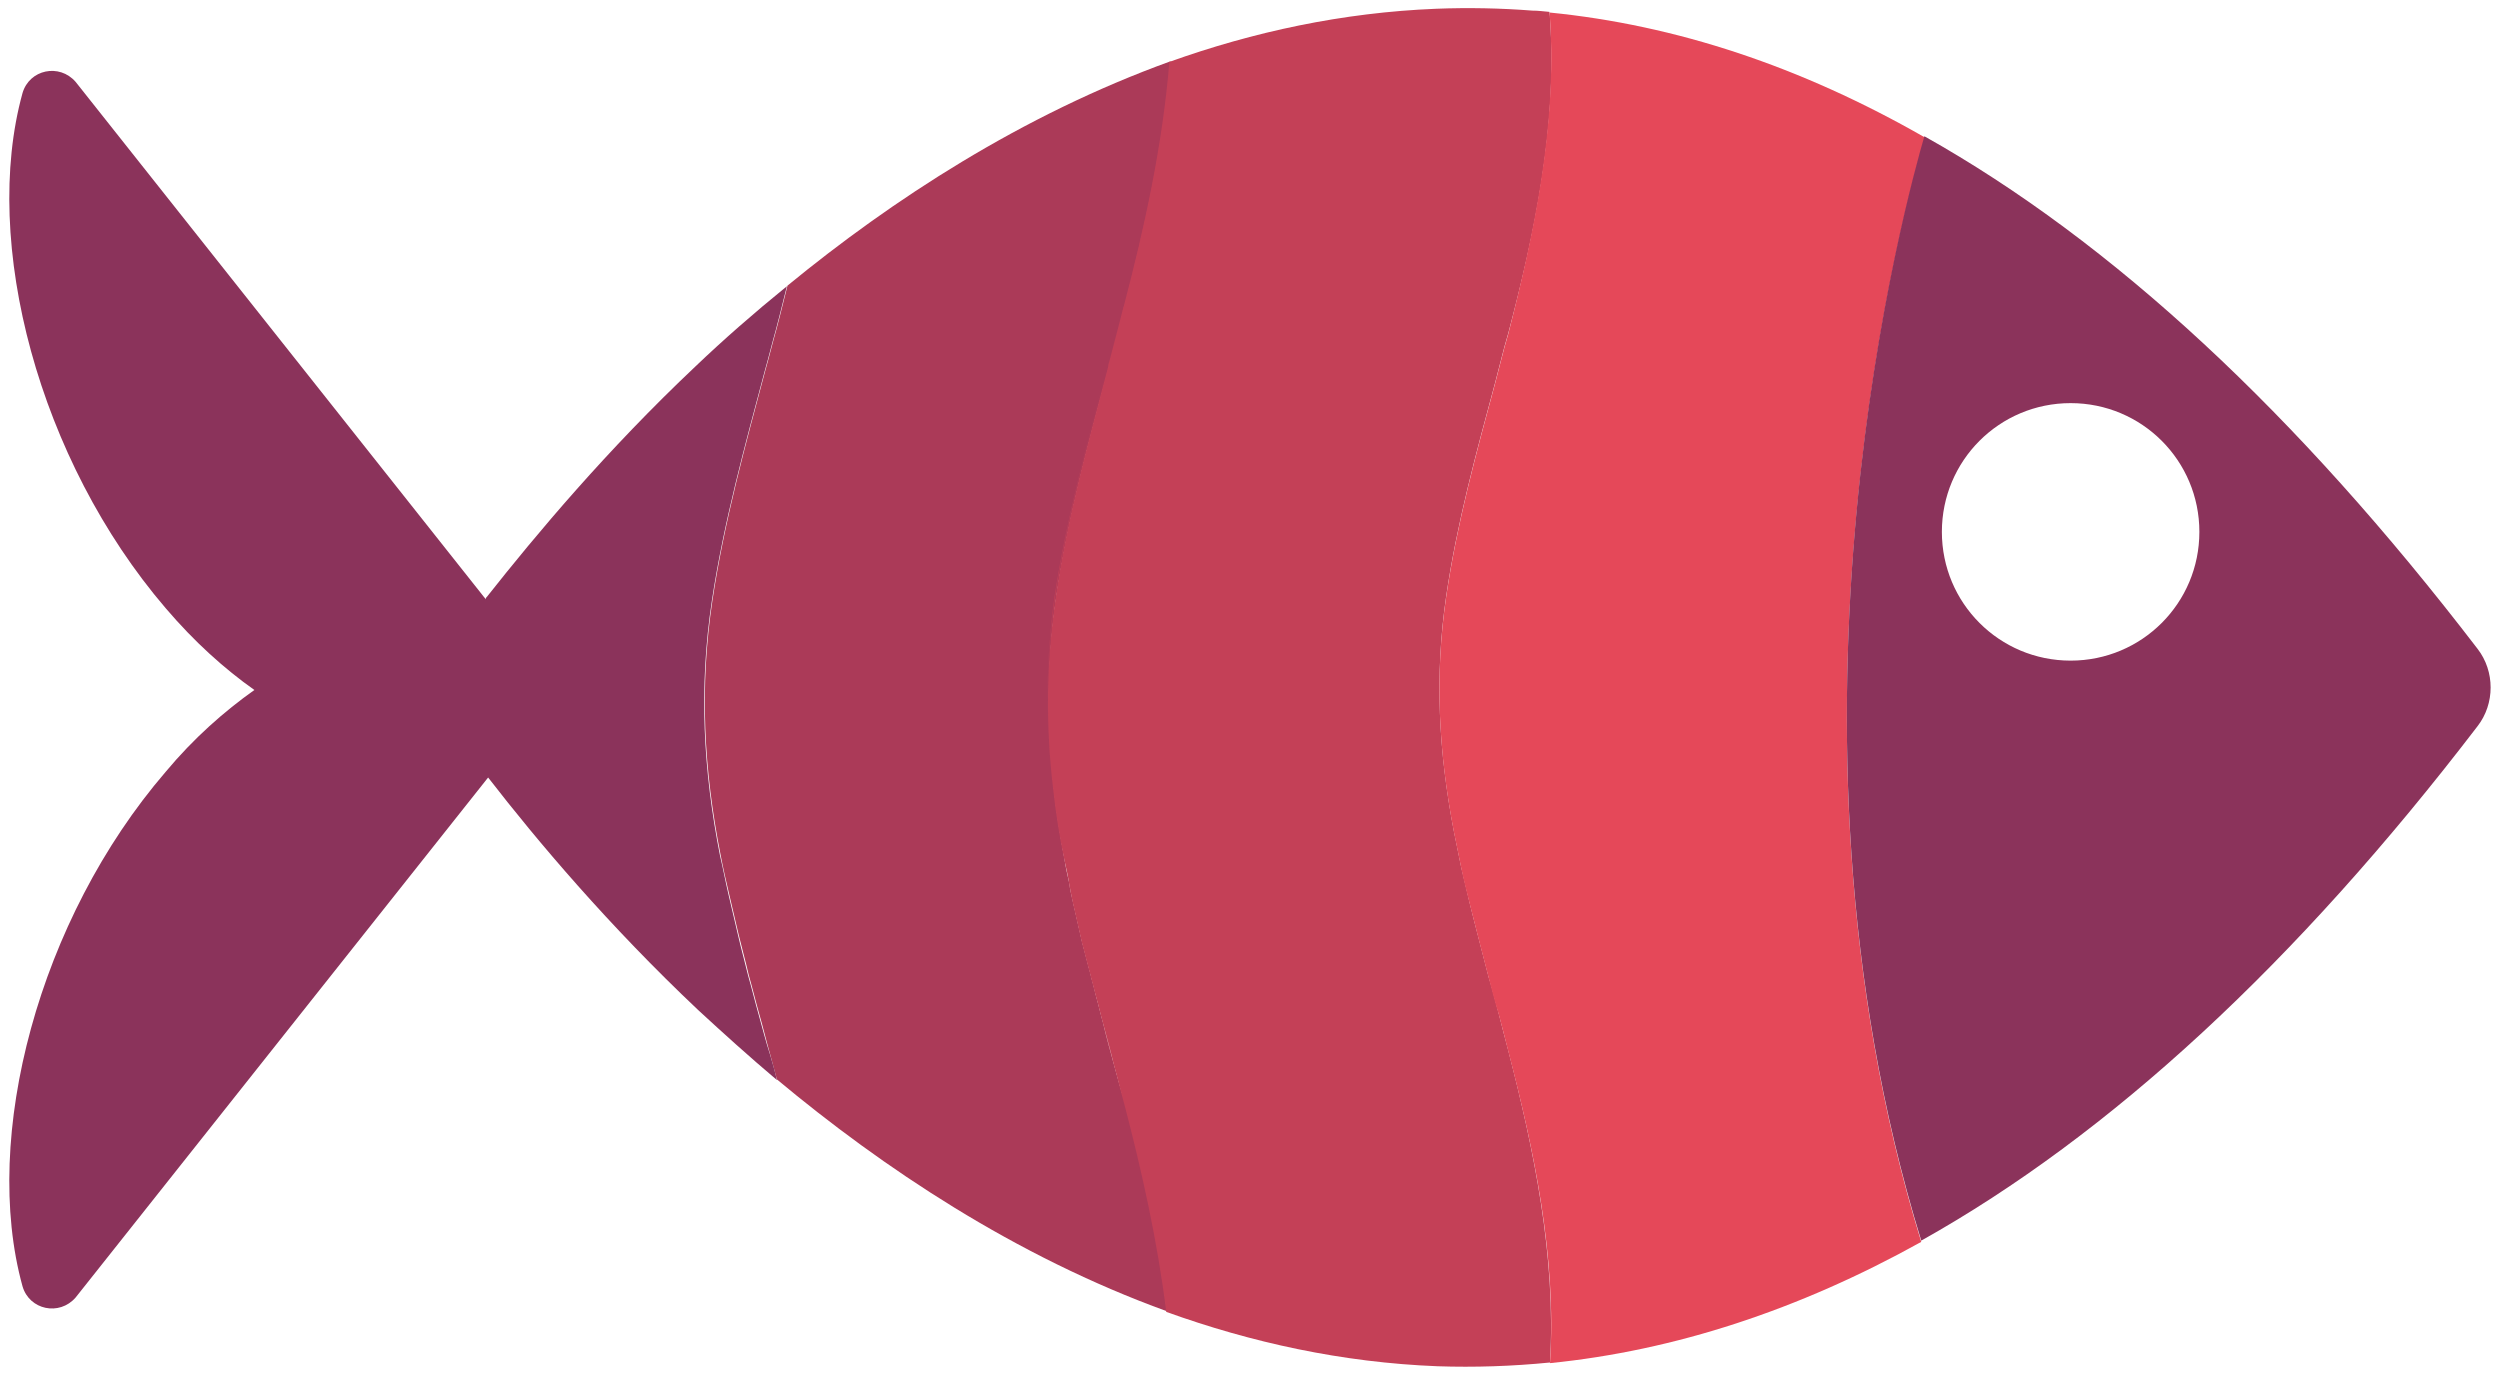
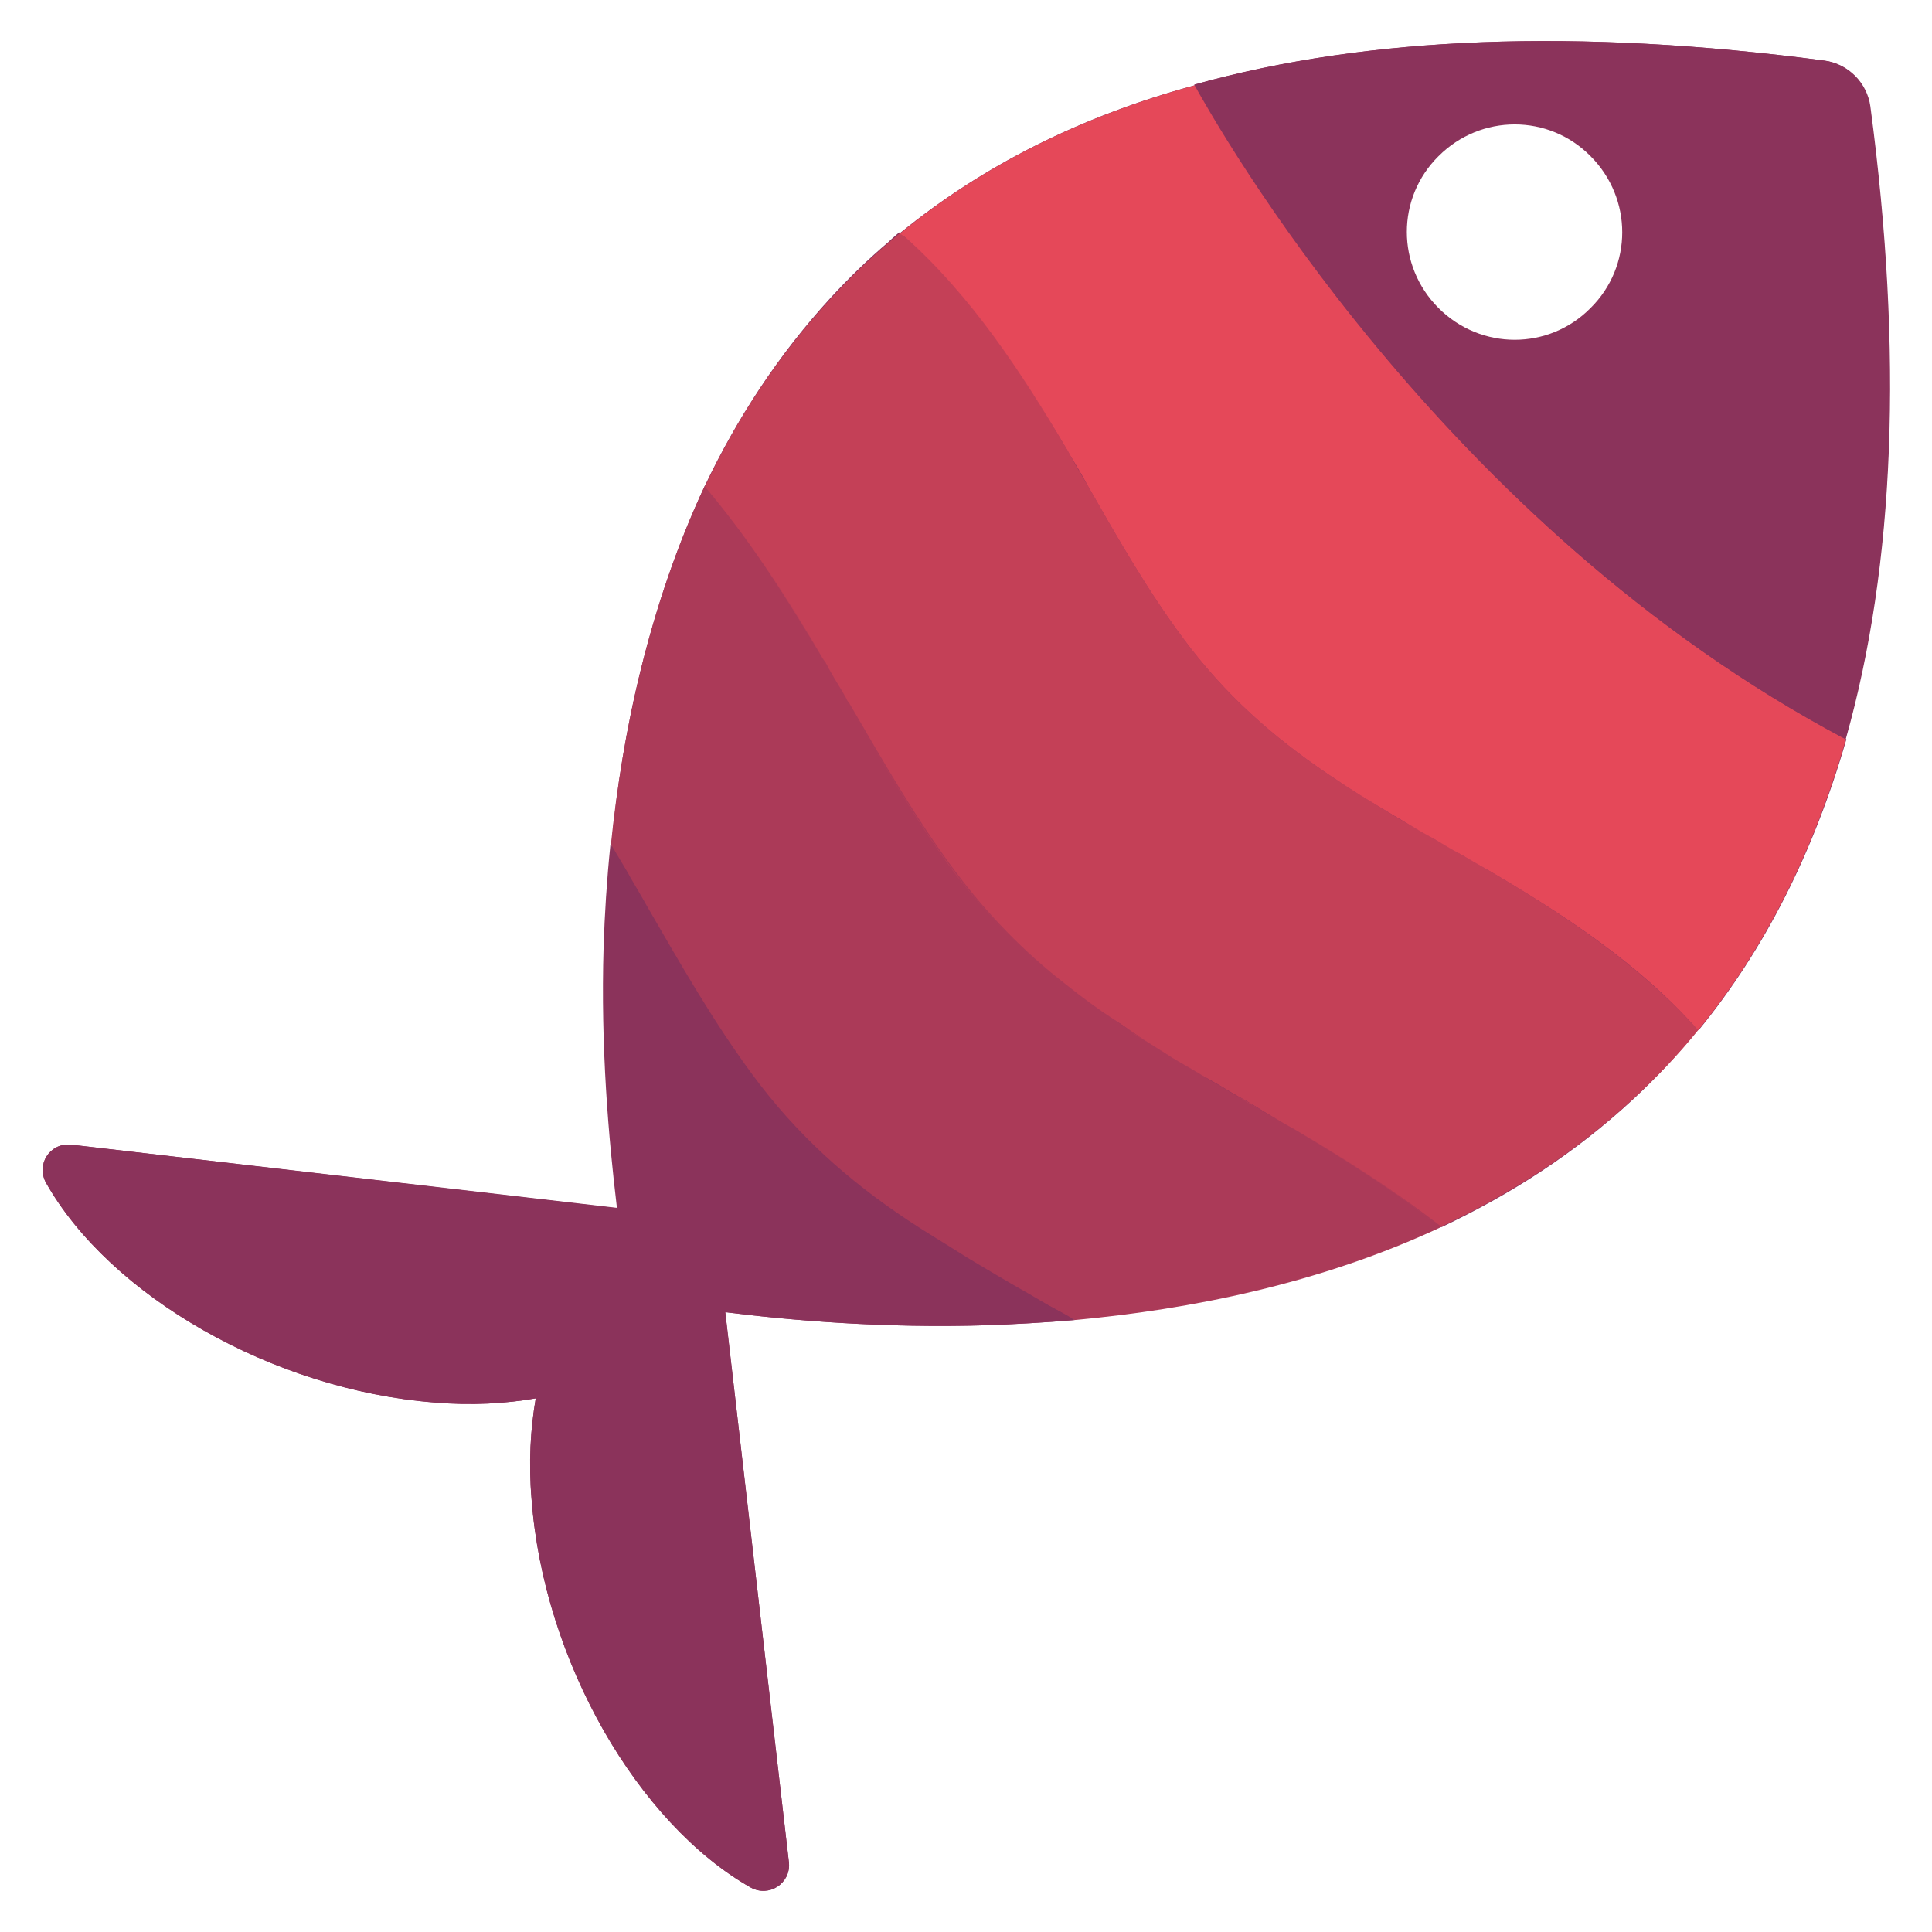
- <svg xmlns="http://www.w3.org/2000/svg" version="1.1" id="Layer_1" x="0px" y="0px" viewBox="0 0 400 220" style="enable-background:new 0 0 400 220;" xml:space="preserve">
+ <svg xmlns="http://www.w3.org/2000/svg" version="1.1" id="Layer_1" x="0px" y="0px" viewBox="0 0 370 370" style="enable-background:new 0 0 370 370;" xml:space="preserve">
  <style type="text/css">
- 	.st0{fill:none;}
- 	.st1{fill:#AB3A58;}
- 	.st2{fill:#C44057;}
- 	.st3{fill:#E54859;}
- 	.st4{fill:#8B335B;}
+ 	.st0{fill:#8B335B;}
+ 	.st1{fill:none;}
+ 	.st2{fill:#AB3A58;}
+ 	.st3{fill:#C44057;}
+ 	.st4{fill:#E54859;}
</style>
  <g>
-     <path class="st0" d="M177.5,57.8c-0.1,0.3-0.2,0.6-0.2,0.9C177.4,58.4,177.5,58.1,177.5,57.8c0.6-2.2,1.2-4.3,1.7-6.5   c0.1-0.5,0.3-1.1,0.4-1.6c-0.1,0.5-0.3,1.1-0.4,1.6C178.7,53.5,178.1,55.6,177.5,57.8z" />
-     <path class="st0" d="M171,141.6c-0.3-1.3-0.6-2.7-0.8-4c-0.7-3.8-1.3-7.6-1.8-11.4c0.4,3.8,1,7.6,1.7,11.4   C170.5,138.9,170.8,140.2,171,141.6z" />
-     <path class="st0" d="M175.4,159.6c-0.2-0.8-0.4-1.6-0.6-2.3c-0.2-0.6-0.3-1.3-0.5-1.9c0.2,0.6,0.3,1.3,0.5,1.9   C174.9,158,175.2,158.8,175.4,159.6z" />
-     <path class="st1" d="M178.2,170.2c-0.6-2.2-1.2-4.3-1.7-6.5c-0.4-1.4-0.7-2.8-1.1-4.2c-0.2-0.8-0.4-1.6-0.6-2.4   c-0.2-0.6-0.3-1.3-0.5-1.9c-0.4-1.5-0.8-3.1-1.2-4.6c-0.5-2.2-1-4.4-1.5-6.6c-0.2-0.9-0.4-1.7-0.5-2.6c-0.3-1.3-0.6-2.7-0.8-4   c-0.7-3.8-1.3-7.6-1.7-11.4c-1.1-10.1-1.1-20.1,0.4-30.5c1.9-12.7,5.2-24.9,8.5-37c0.1-0.3,0.2-0.6,0.2-0.9   c0.6-2.2,1.2-4.3,1.7-6.5c0.2-0.6,0.3-1.1,0.4-1.6c0.1-0.2,0.1-0.5,0.2-0.7c3.3-12.4,6.2-25.7,7.3-39c0,0,0,0,0,0c0,0,0,0,0,0   C163.5,18.4,142.7,32,126,45.7c-0.4,1.6-0.8,3.2-1.2,4.8c-0.2,0.8-0.4,1.5-0.6,2.3c-0.6,2.1-1.1,4.2-1.7,6.3   c-3.2,12-6.6,24.3-8.5,36.9c-2.1,14-1.4,27.1,1.3,40.8c0.4,2.1,0.9,4.3,1.4,6.4c0.5,2.1,1,4.3,1.5,6.4c0.5,2.1,1.1,4.2,1.6,6.4   c0.6,2.1,1.1,4.2,1.7,6.3c0.6,2.1,1.1,4.2,1.7,6.3c0.4,1.4,0.7,2.7,1.1,4.1c16.9,14.1,38.1,28.3,62.4,37.1   c-1.3-11.4-3.9-22.6-6.6-33.2C179.3,174.5,178.8,172.3,178.2,170.2z" />
-     <path class="st2" d="M248,218c1-17-2.6-34.1-6.7-50c-0.5-1.9-1-3.8-1.5-5.8c-0.5-1.9-1-3.9-1.6-5.8c-0.5-1.9-1-3.9-1.5-5.8   c-0.5-1.9-1-3.9-1.5-5.9c-0.5-2-0.9-3.9-1.4-5.9c-0.4-2-0.8-3.9-1.2-5.9c-2.4-12.6-3.1-24.7-1.2-37.6c1.7-11.6,4.8-22.9,7.8-34   c0.5-1.9,1-3.9,1.5-5.8c0.2-0.7,0.4-1.4,0.6-2.1c4.2-15.9,7.9-33.2,6.7-50.4c0-0.2,0-0.5-0.1-0.8c0-0.1,0-0.2,0-0.3   c-1.2-0.1-1.7-0.2-2.7-0.2c-5.1-0.4-10.3-0.5-15.4-0.3c-15,0.6-29.3,3.7-42.7,8.5c-1.1,13.4-4,26.6-7.3,39.1   c-0.1,0.2-0.1,0.5-0.2,0.7c-0.1,0.5-0.3,1.1-0.4,1.6c-0.6,2.2-1.1,4.3-1.7,6.5c-0.1,0.3-0.2,0.6-0.2,0.9c-3.2,12.1-6.6,24.4-8.4,37   c-1.5,10.4-1.6,20.4-0.4,30.5c0.4,3.8,1,7.6,1.8,11.4c0.3,1.3,0.6,2.7,0.8,4c0.2,0.9,0.3,1.7,0.5,2.6c0.5,2.2,1,4.4,1.5,6.6   c0.4,1.5,0.8,3.1,1.2,4.6c0.2,0.6,0.3,1.3,0.5,1.9c0.2,0.8,0.4,1.6,0.6,2.3c0.4,1.4,0.7,2.8,1.1,4.2c0.6,2.2,1.2,4.3,1.7,6.5   c0.6,2.1,1.1,4.3,1.7,6.4c2.8,10.7,5.3,21.9,6.7,33.2c0,0,0,0,0,0c0,0,0,0,0,0c13.6,4.9,28.1,8.1,43.4,8.7   C235.9,218.8,242,218.6,248,218z" />
-     <path class="st2" d="M168.4,126.1c-1.1-10.1-1.1-20.1,0.4-30.5c1.9-12.7,5.2-24.9,8.4-37c-3.2,12.1-6.6,24.4-8.5,37   C167.3,106.1,167.3,116.1,168.4,126.1z" />
-     <path class="st2" d="M173.1,150.7c0.4,1.6,0.8,3.1,1.2,4.6C173.9,153.8,173.5,152.2,173.1,150.7c-0.5-2.2-1-4.4-1.5-6.6   c-0.2-0.9-0.4-1.7-0.5-2.6c0.2,0.9,0.3,1.7,0.5,2.6C172.1,146.3,172.6,148.5,173.1,150.7z" />
-     <path class="st2" d="M179.9,49c-0.1,0.2-0.1,0.5-0.2,0.7C179.8,49.4,179.8,49.2,179.9,49c3.3-12.5,6.2-25.7,7.3-39c0,0,0,0,0,0   C186.1,23.3,183.1,36.5,179.9,49z" />
-     <path class="st2" d="M179.9,176.6c-0.6-2.1-1.1-4.3-1.7-6.4c-0.6-2.2-1.2-4.3-1.7-6.5c-0.4-1.4-0.7-2.8-1.1-4.2   c0.4,1.4,0.7,2.8,1.1,4.2c0.6,2.2,1.2,4.3,1.7,6.5C178.8,172.3,179.3,174.5,179.9,176.6c2.8,10.7,5.3,21.9,6.6,33.2c0,0,0,0,0,0   C185.2,198.5,182.7,187.3,179.9,176.6z" />
-     <path class="st3" d="M241.3,53.5c-0.2,0.7-0.4,1.4-0.6,2.1c-0.5,1.9-1,3.9-1.5,5.8c-3,11.1-6.1,22.4-7.8,34   c-1.9,12.9-1.2,25,1.2,37.6c0.4,2,0.8,4,1.2,5.9c0.4,2,0.9,3.9,1.4,5.9c0.5,2,1,3.9,1.5,5.9c0.5,1.9,1,3.9,1.5,5.8   c0.5,1.9,1,3.9,1.6,5.8c0.5,1.9,1,3.8,1.5,5.8c4.1,15.8,7.8,33,6.7,50c19.9-2,39.8-8.5,59.4-19.4c-25.8-83.9-2-168.1,0.6-176.7   C288.1,10.6,268.1,4,247.9,2c0,0.3,0.1,0.8,0.1,1C249.1,20.2,245.4,37.5,241.3,53.5z" />
-     <path class="st3" d="M248,3c0-0.2-0.1-0.8-0.1-1c0,0.1,0,0.2,0,0.3C247.9,2.5,248,2.8,248,3z" />
-     <path class="st4" d="M307.4,198.5c30.2-16.9,60-44.4,89-82.3c2.8-3.6,2.8-8.8,0-12.4c-28.9-37.7-58.4-65.1-88.5-82   C305.4,30.4,281.6,114.7,307.4,198.5z M310.7,85.1c0-11.4,9.2-20.6,20.6-20.6c11.4,0,20.6,9.2,20.6,20.6s-9.2,20.6-20.6,20.6   C319.9,105.7,310.7,96.5,310.7,85.1z" />
-     <path class="st4" d="M121.4,162.4c-0.6-2.1-1.1-4.2-1.7-6.3c-0.5-2.1-1.1-4.2-1.6-6.4c-0.5-2.1-1-4.2-1.5-6.4   c-0.5-2.1-0.9-4.3-1.4-6.4c-2.7-13.7-3.4-26.8-1.3-40.8c1.9-12.6,5.3-24.9,8.5-36.9c0.6-2.1,1.1-4.2,1.7-6.3   c0.2-0.8,0.4-1.5,0.6-2.3c0.4-1.6,0.8-3.2,1.2-4.8c-5.3,4.3-10.2,8.6-14.6,12.8C97.1,72,85.8,85.5,77.9,95.5   c-0.1,0-0.1,0.2-0.2,0.3c0,0,0,0,0,0.1l-0.1-0.2l-0.1-0.1L12.1,13.1c-2.6-3-7.4-2-8.5,1.8C-3,38.8,6.2,73.6,26.5,97.3   c4.6,5.4,9.4,9.7,14.2,13.1c-4.8,3.4-9.7,7.7-14.2,13.1C6.2,147.1-3,181.9,3.6,205.8c1.1,3.8,5.9,4.8,8.5,1.8l66-83.2   c7.9,10.2,19.3,23.7,33.6,37.2c3.9,3.6,8.1,7.4,12.6,11.2c-0.3-1.4-0.7-2.7-1.1-4.1C122.5,166.6,122,164.5,121.4,162.4z" />
+     <g>
+       <path class="st0" d="M217.1,197.9c-0.1,0-0.1-0.1-0.2-0.1c-0.1-0.1-0.2-0.1-0.2-0.2c0.1,0,0.1,0.1,0.2,0.1    C217,197.8,217.1,197.8,217.1,197.9z" />
+       <path class="st0" d="M172.9,45.1c-0.1-0.1-0.3-0.2-0.4-0.3c0,0,0-0.1-0.1-0.1c0,0,0,0,0,0c0,0,0,0,0,0c0,0,0.1,0.1,0.1,0.1    C172.8,45,172.8,45,172.9,45.1C172.9,45.1,172.9,45.1,172.9,45.1z" />
+       <path class="st0" d="M217.1,197.9c-0.1,0-0.1-0.1-0.2-0.1c-0.1-0.1-0.2-0.1-0.2-0.2c0.1,0,0.1,0.1,0.2,0.1    C217,197.8,217.1,197.8,217.1,197.9z" />
+       <path class="st1" d="M216.9,197.7c-0.1,0-0.1-0.1-0.2-0.1C216.8,197.7,216.9,197.7,216.9,197.7c0.1,0.1,0.2,0.2,0.3,0.2    C217.1,197.8,217,197.8,216.9,197.7z" />
+       <path class="st0" d="M217.1,197.9c-0.1-0.1-0.2-0.1-0.3-0.2c-0.1,0-0.1-0.1-0.2-0.1" />
+       <path class="st0" d="M117.1,161.9c-0.7,6.8-1.1,13.3-1.3,19.4c-0.6,19.5,1,37.1,2.5,49.7c-0.1,0.1,0.1,0.2,0.1,0.4    c0,0,0,0,0.1,0.1l-0.2-0.1h-0.1L13.5,219.2c-4-0.3-6.6,3.8-4.7,7.3c12.2,21.6,43.4,39.7,74.5,42.1c7.1,0.6,13.5,0.2,19.3-0.8    c-1,5.8-1.4,12.3-0.8,19.3c2.3,31,20.4,62.1,42,74.4c3.5,1.9,7.6-0.8,7.3-4.7l-12.2-105.5c12.8,1.6,30.4,3.1,50.1,2.5    c5.3-0.2,11-0.5,16.8-1c-0.2-0.1-0.4-0.2-0.6-0.4c0.2,0.1,0.3,0.2,0.5,0.3c21.9-2,46.8-6.9,70.2-17.8l0.1,0c0,0,0.1,0.1,0.1,0.1    c6.5-3.1,12.9-6.6,19.1-10.7c6.2-4.1,12.1-8.7,17.7-13.9c4.3-4,8.5-8.5,12.3-13.2c0,0,0,0.1,0.1,0.1    c12.7-15.5,22.1-34.2,28.3-55.7l-0.1-0.1c9.4-33.3,11-73.8,4.7-121.1c-0.6-4.5-4.2-8.2-8.8-8.8c-47.1-6.2-87.3-4.7-120.6,4.6    c0,0,0,0.1,0.1,0.1c-22.1,6-40.8,15.5-56.5,28.3c0,0,0.1,0.1,0.2,0.2c0,0,0,0,0,0c0,0,0.1,0.1,0.1,0.1c0.1,0.1,0.2,0.1,0.2,0.2    c0,0,0,0,0,0c-0.1-0.1-0.3-0.2-0.4-0.3c0,0,0-0.1-0.1-0.1l-0.2-0.2c-0.9,0.8-1.3,1.1-2,1.8c-3.9,3.3-7.6,6.9-11.1,10.7    c-10.1,11-18,23.2-24.1,36c0,0,0,0,0,0c-5.4,11.5-9.3,23.3-12.2,34.9s-4.7,23.1-5.7,33.8 M306.7,61c-8.1,8.1-25.1,8.1-33.1,0    c-8.1-8.1-8.1-25.1,0-33.1c8.1-8.1,25.1-8.1,33.1,0C314.7,35.9,314.7,52.9,306.7,61z" />
+       <path class="st0" d="M172.9,45.1c-0.1,0-0.1-0.1-0.2-0.1c0,0-0.1,0-0.1-0.1c0,0,0.1,0.1,0.1,0.1C172.8,45,172.8,45,172.9,45.1z" />
+       <polygon class="st0" points="172.9,45.1 172.9,45.1 172.9,45.1   " />
+       <path class="st0" d="M172.9,45.1c-0.1-0.1-0.3-0.2-0.4-0.3c0,0,0-0.1-0.1-0.1l-0.1-0.1c0,0,0.1,0.1,0.2,0.2c0,0,0,0,0,0    c0,0,0,0,0.1,0.1C172.7,45,172.8,45,172.9,45.1C172.9,45.1,172.9,45.1,172.9,45.1z" />
+     </g>
+     <g>
+       <path class="st1" d="M162,133.9c0.1,0.3,0.3,0.6,0.5,0.8C162.4,134.4,162.3,134.1,162,133.9c-1.1-2-2.2-3.9-3.4-5.8    c-0.3-0.4-0.6-1-0.8-1.4c0.3,0.4,0.6,1,0.8,1.4C159.9,130,160.9,131.9,162,133.9z" />
+       <path class="st1" d="M216.7,197.7c-1.1-0.7-2.3-1.5-3.4-2.3c-3.2-2.2-6.3-4.5-9.3-6.8c3,2.4,6.1,4.7,9.3,6.9    C214.4,196.2,215.6,196.9,216.7,197.7z" />
+       <path class="st1" d="M232.5,207.4c-0.7-0.4-1.4-0.8-2.1-1.2c-0.6-0.3-1.1-0.7-1.7-1c0.6,0.3,1.1,0.7,1.7,1    C231.1,206.6,231.8,206.9,232.5,207.4z" />
+       <path class="st2" d="M242,212.9c-2-1.1-3.9-2.2-5.8-3.4c-1.3-0.7-2.5-1.5-3.7-2.2c-0.7-0.4-1.4-0.8-2.1-1.3    c-0.6-0.3-1.1-0.7-1.7-1c-1.3-0.8-2.8-1.6-4.1-2.4c-1.9-1.2-3.8-2.4-5.7-3.6c-0.8-0.5-1.5-0.9-2.2-1.5c-1.1-0.7-2.3-1.5-3.4-2.3    c-3.2-2.2-6.3-4.5-9.3-6.9c-7.9-6.4-15-13.4-21.3-21.8c-7.6-10.3-13.9-21.3-20.2-32.2c-0.1-0.3-0.3-0.6-0.5-0.8    c-1.1-2-2.2-3.9-3.4-5.8c-0.3-0.6-0.6-1-0.8-1.4c-0.1-0.2-0.3-0.4-0.4-0.6C151,114.7,143.7,103.2,135,93l0,0l0,0    c-10.7,22.9-15.8,47.2-18,68.7c0.8,1.4,1.7,2.8,2.5,4.2c0.4,0.7,0.8,1.3,1.2,2.1c1.1,1.9,2.2,3.7,3.3,5.7    c6.2,10.7,12.5,21.8,20.1,32.1c8.4,11.4,18.2,20.2,29.8,27.9c1.8,1.2,3.7,2.4,5.5,3.5c1.8,1.1,3.7,2.3,5.6,3.5    c1.8,1.1,3.7,2.2,5.7,3.4c1.9,1.1,3.7,2.2,5.7,3.3c1.9,1.1,3.7,2.2,5.7,3.3c1.3,0.7,2.4,1.4,3.7,2.1c21.9-2,47-6.9,70.4-17.9    c-9-7.1-18.7-13.2-28.1-18.8C245.8,215.1,243.9,213.9,242,212.9z" />
+       <path class="st3" d="M325.2,197.3c-11.3-12.7-26-22.3-40.1-30.6c-1.7-1-3.4-2-5.2-3c-1.7-1-3.5-2.1-5.2-3c-1.7-1-3.5-2.1-5.2-3    s-3.5-2.1-5.2-3.1c-1.8-1.1-3.4-2.1-5.2-3.2c-1.7-1.1-3.3-2.2-5-3.3c-10.6-7.2-19.7-15.3-27.4-25.7c-7-9.4-12.8-19.6-18.5-29.6    c-1-1.7-2.1-3.5-3-5.2c-0.4-0.6-0.7-1.3-1.1-1.9c-8.3-14.2-17.9-29.1-30.9-40.4c-0.1-0.1-0.4-0.4-0.6-0.5    c-0.1-0.1-0.1-0.1-0.2-0.2c-0.9,0.8-1.3,1.1-2.1,1.8c-3.9,3.3-7.6,6.9-11.1,10.7C149,68.1,141,80.4,135,93.2    c8.7,10.3,16,21.6,22.5,32.8c0.1,0.2,0.3,0.4,0.4,0.6c0.3,0.4,0.6,1,0.8,1.4c1.1,2,2.3,3.8,3.4,5.8c0.1,0.3,0.3,0.6,0.5,0.8    c6.3,10.8,12.6,21.9,20.2,32.1c6.3,8.4,13.3,15.6,21.3,21.8c3,2.4,6.1,4.7,9.3,6.8c1.1,0.7,2.3,1.5,3.4,2.3c0.8,0.5,1.4,1,2.2,1.5    c1.9,1.2,3.8,2.4,5.7,3.6c1.3,0.8,2.8,1.6,4.1,2.4c0.6,0.3,1.1,0.7,1.7,1c0.7,0.4,1.4,0.8,2.1,1.2c1.3,0.7,2.5,1.5,3.7,2.2    c2,1.1,3.9,2.2,5.8,3.4c1.9,1.1,3.8,2.3,5.7,3.3c9.5,5.6,19.2,11.7,28.2,18.7l0,0l0,0c13.1-6.2,25.6-14.1,36.8-24.5    C317.2,206.4,321.4,202,325.2,197.3z" />
+       <path class="st3" d="M203.9,188.6c-7.9-6.4-15-13.4-21.3-21.8c-7.6-10.3-13.9-21.3-20.2-32.1c6.3,10.8,12.6,21.9,20.2,32.2    C189,175.3,196.1,182.3,203.9,188.6z" />
+       <path class="st3" d="M224.6,202.7c1.4,0.8,2.8,1.6,4.1,2.4C227.4,204.3,226,203.5,224.6,202.7c-1.9-1.2-3.8-2.4-5.7-3.6    c-0.8-0.5-1.5-0.9-2.2-1.5c0.8,0.5,1.4,1,2.2,1.5C220.8,200.3,222.7,201.5,224.6,202.7z" />
+       <path class="st3" d="M157.5,126c0.1,0.2,0.3,0.4,0.4,0.6C157.7,126.3,157.6,126.2,157.5,126c-6.5-11.2-13.8-22.6-22.4-32.7l0,0    C143.7,103.4,150.9,114.9,157.5,126z" />
+       <path class="st3" d="M247.7,216.2c-1.9-1.1-3.8-2.3-5.7-3.3c-2-1.1-3.9-2.2-5.8-3.4c-1.3-0.7-2.5-1.5-3.7-2.2    c1.3,0.7,2.5,1.5,3.7,2.2c2,1.1,3.9,2.2,5.8,3.4C243.9,213.9,245.8,215.1,247.7,216.2c9.5,5.6,19.2,11.7,28.1,18.8l0,0    C267,227.9,257.3,221.8,247.7,216.2z" />
+       <path class="st4" d="M204.1,85.7c0.4,0.6,0.7,1.3,1.1,1.9c1,1.7,2.1,3.5,3,5.2c5.7,10,11.5,20.2,18.5,29.6    c7.8,10.5,16.8,18.5,27.4,25.7c1.7,1.1,3.4,2.3,5,3.3c1.7,1.1,3.4,2.1,5.2,3.2c1.8,1.1,3.5,2.1,5.2,3.1c1.7,1,3.5,2.1,5.2,3    c1.7,1,3.5,2.1,5.2,3c1.7,1,3.4,2,5.2,3c14.1,8.3,28.8,17.8,40.1,30.6c12.7-15.5,22.1-34.2,28.3-55.7    C276,100.6,233.3,24.2,229,16.3c-22.1,6-40.9,15.5-56.6,28.4c0.2,0.2,0.6,0.5,0.8,0.6C186.1,56.7,195.7,71.5,204.1,85.7z" />
+       <path class="st4" d="M173.1,45.3c-0.1-0.1-0.6-0.5-0.8-0.6c0.1,0.1,0.1,0.1,0.2,0.2C172.7,45,173,45.1,173.1,45.3z" />
+       <path class="st0" d="M353.4,141.5c9.4-33.3,11-73.8,4.7-121.1c-0.6-4.5-4.2-8.2-8.8-8.8c-47.1-6.2-87.3-4.7-120.6,4.6    C233.1,24.1,275.9,100.5,353.4,141.5z M275.5,59c-8.1-8.1-8.1-21.1,0-29.1c8.1-8.1,21.1-8.1,29.1,0c8.1,8.1,8.1,21.1,0,29.1    C296.6,67.1,283.6,67.1,275.5,59z" />
+       <path class="st0" d="M196.3,247.5c-1.9-1.1-3.7-2.2-5.7-3.3c-1.8-1.1-3.7-2.2-5.7-3.4c-1.8-1.1-3.7-2.3-5.6-3.5    c-1.8-1.1-3.7-2.4-5.5-3.5c-11.6-7.8-21.4-16.5-29.8-27.9c-7.6-10.3-13.9-21.4-20.1-32.1c-1.1-1.9-2.2-3.7-3.3-5.7    c-0.4-0.7-0.8-1.3-1.2-2.1c-0.8-1.4-1.7-2.8-2.5-4.2c-0.7,6.8-1.1,13.3-1.3,19.4c-0.6,19.5,1,37.1,2.5,49.7    c-0.1,0.1,0.1,0.2,0.1,0.4c0,0,0,0,0.1,0.1l-0.2-0.1h-0.1L13.5,219.2c-4-0.3-6.6,3.8-4.7,7.3c12.2,21.6,43.3,39.7,74.5,42.1    c7.1,0.6,13.5,0.2,19.3-0.8c-1,5.8-1.4,12.3-0.8,19.3c2.3,31,20.4,62.2,42,74.4c3.5,1.9,7.6-0.8,7.3-4.7l-12.2-105.5    c12.8,1.6,30.4,3.1,50.1,2.5c5.3-0.2,11-0.5,16.8-1c-1.2-0.8-2.4-1.4-3.7-2.1C200.1,249.7,198.2,248.6,196.3,247.5z" />
+     </g>
  </g>
</svg>
